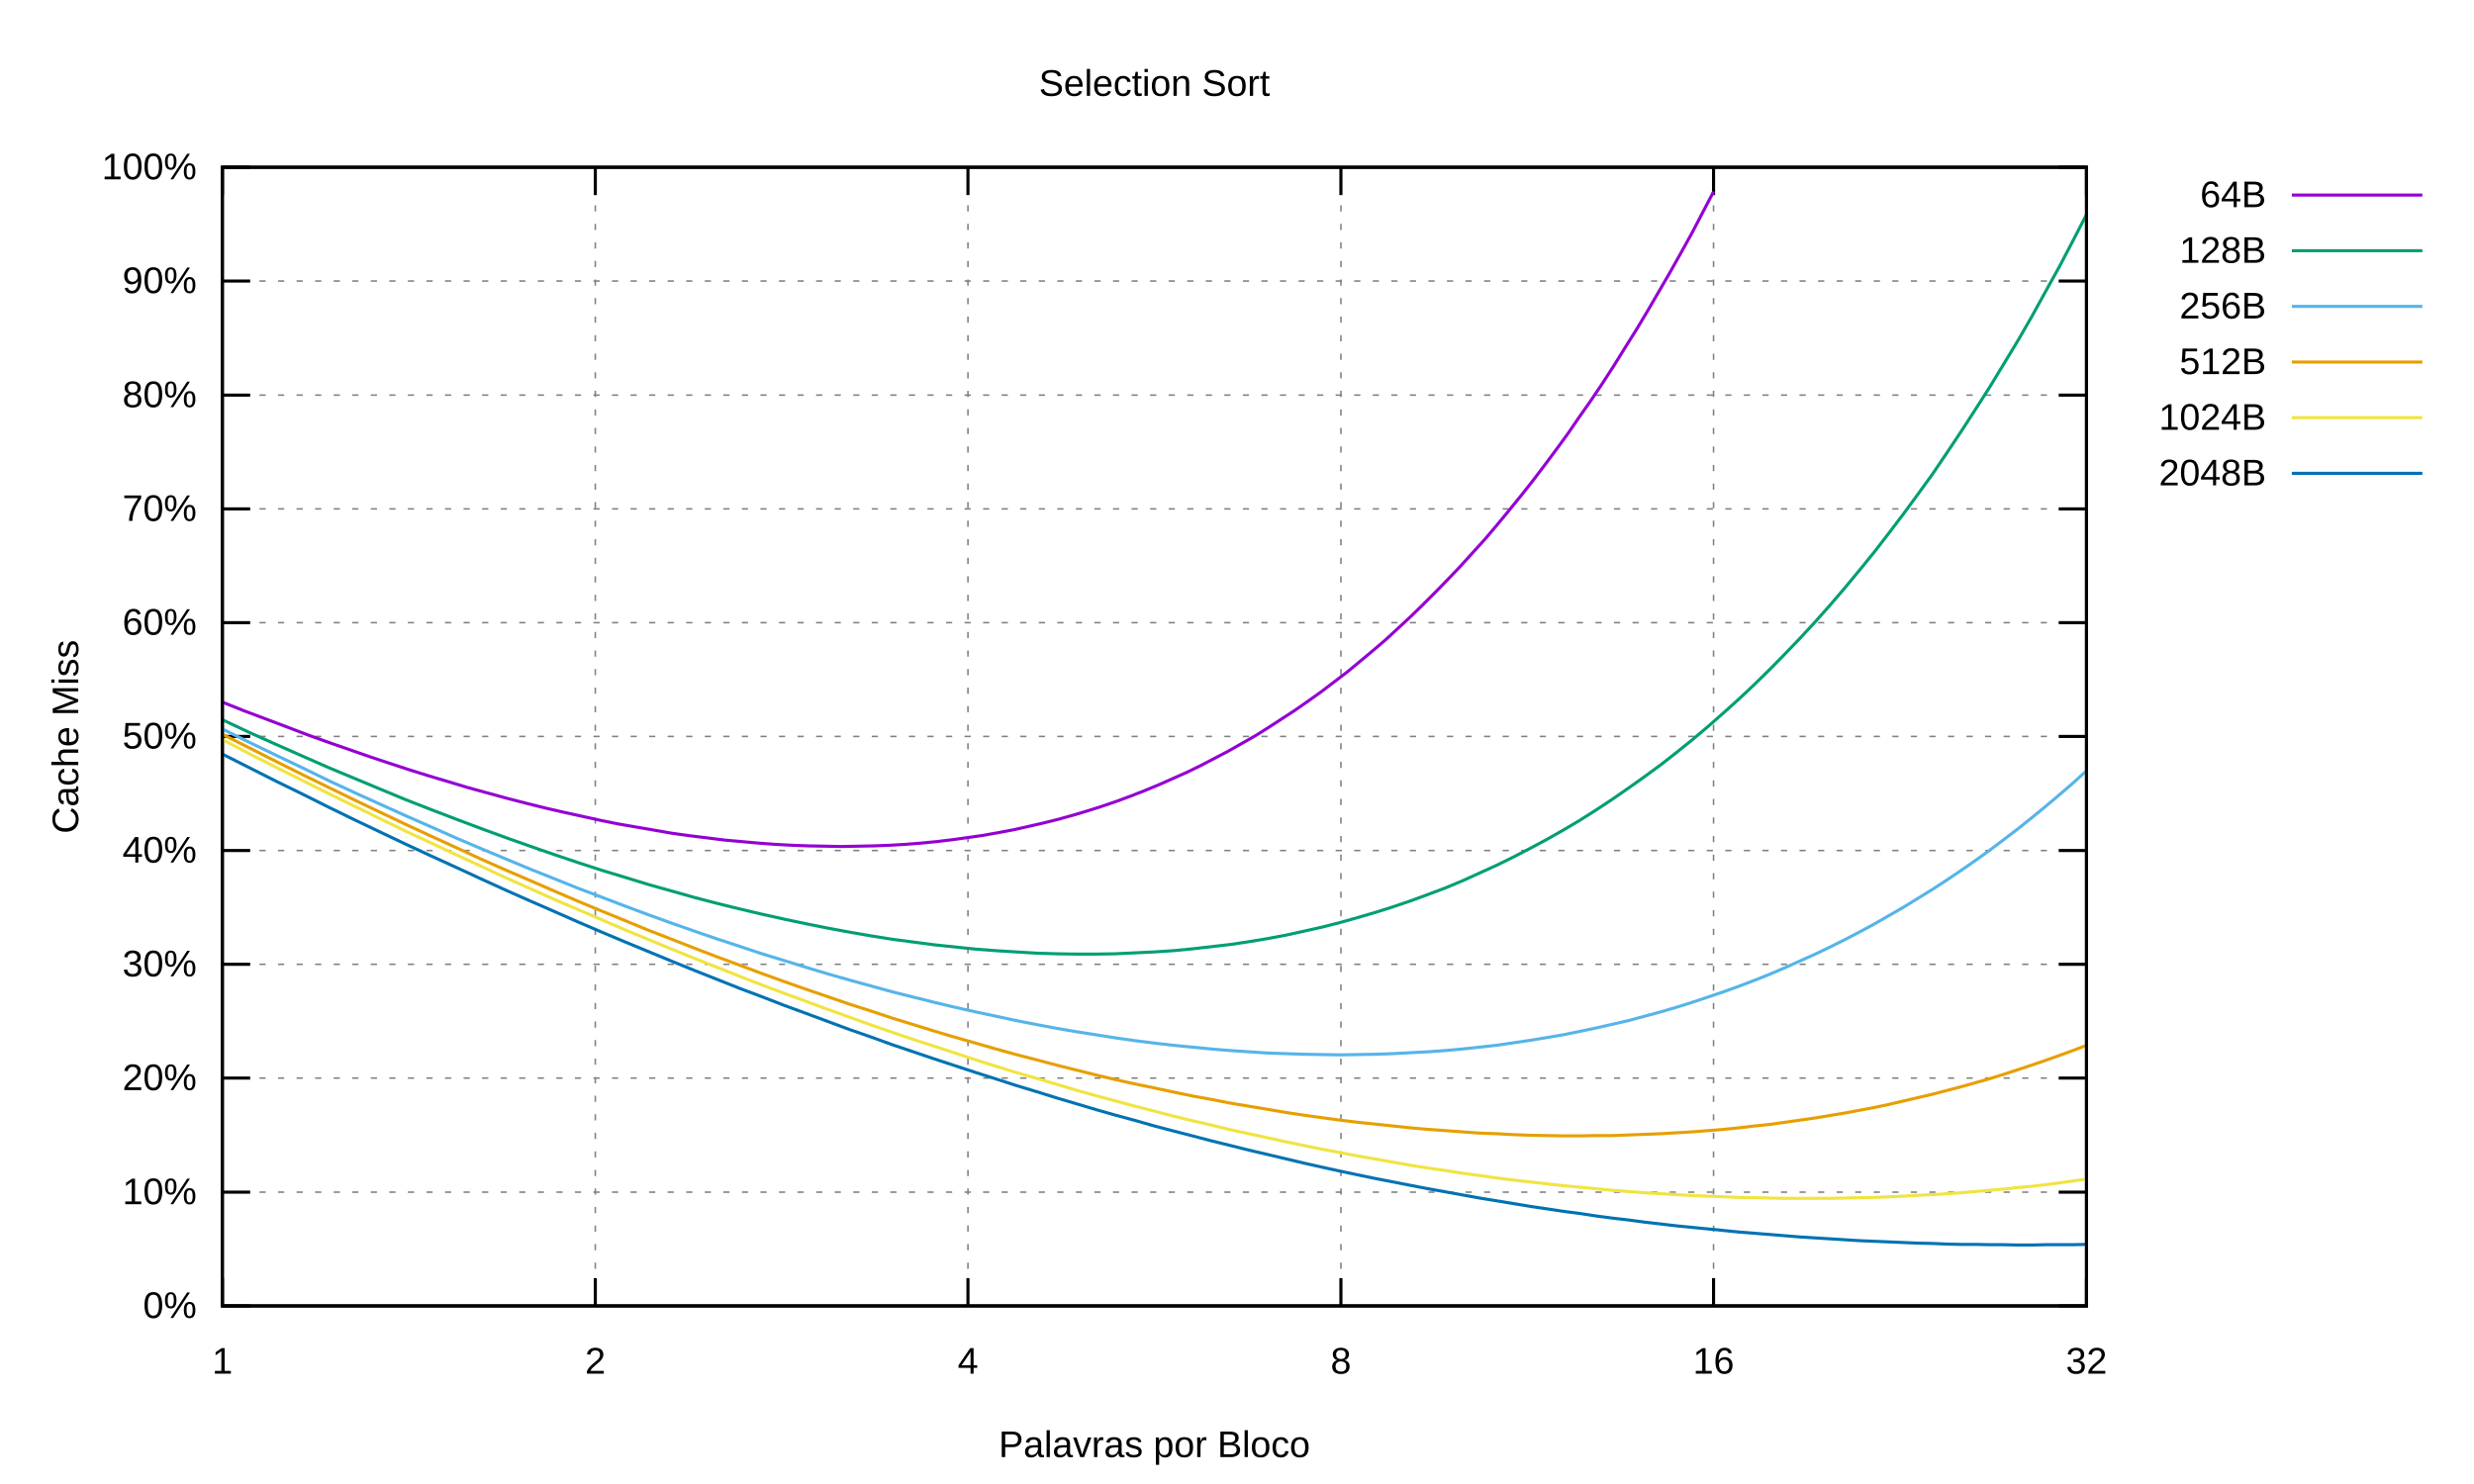
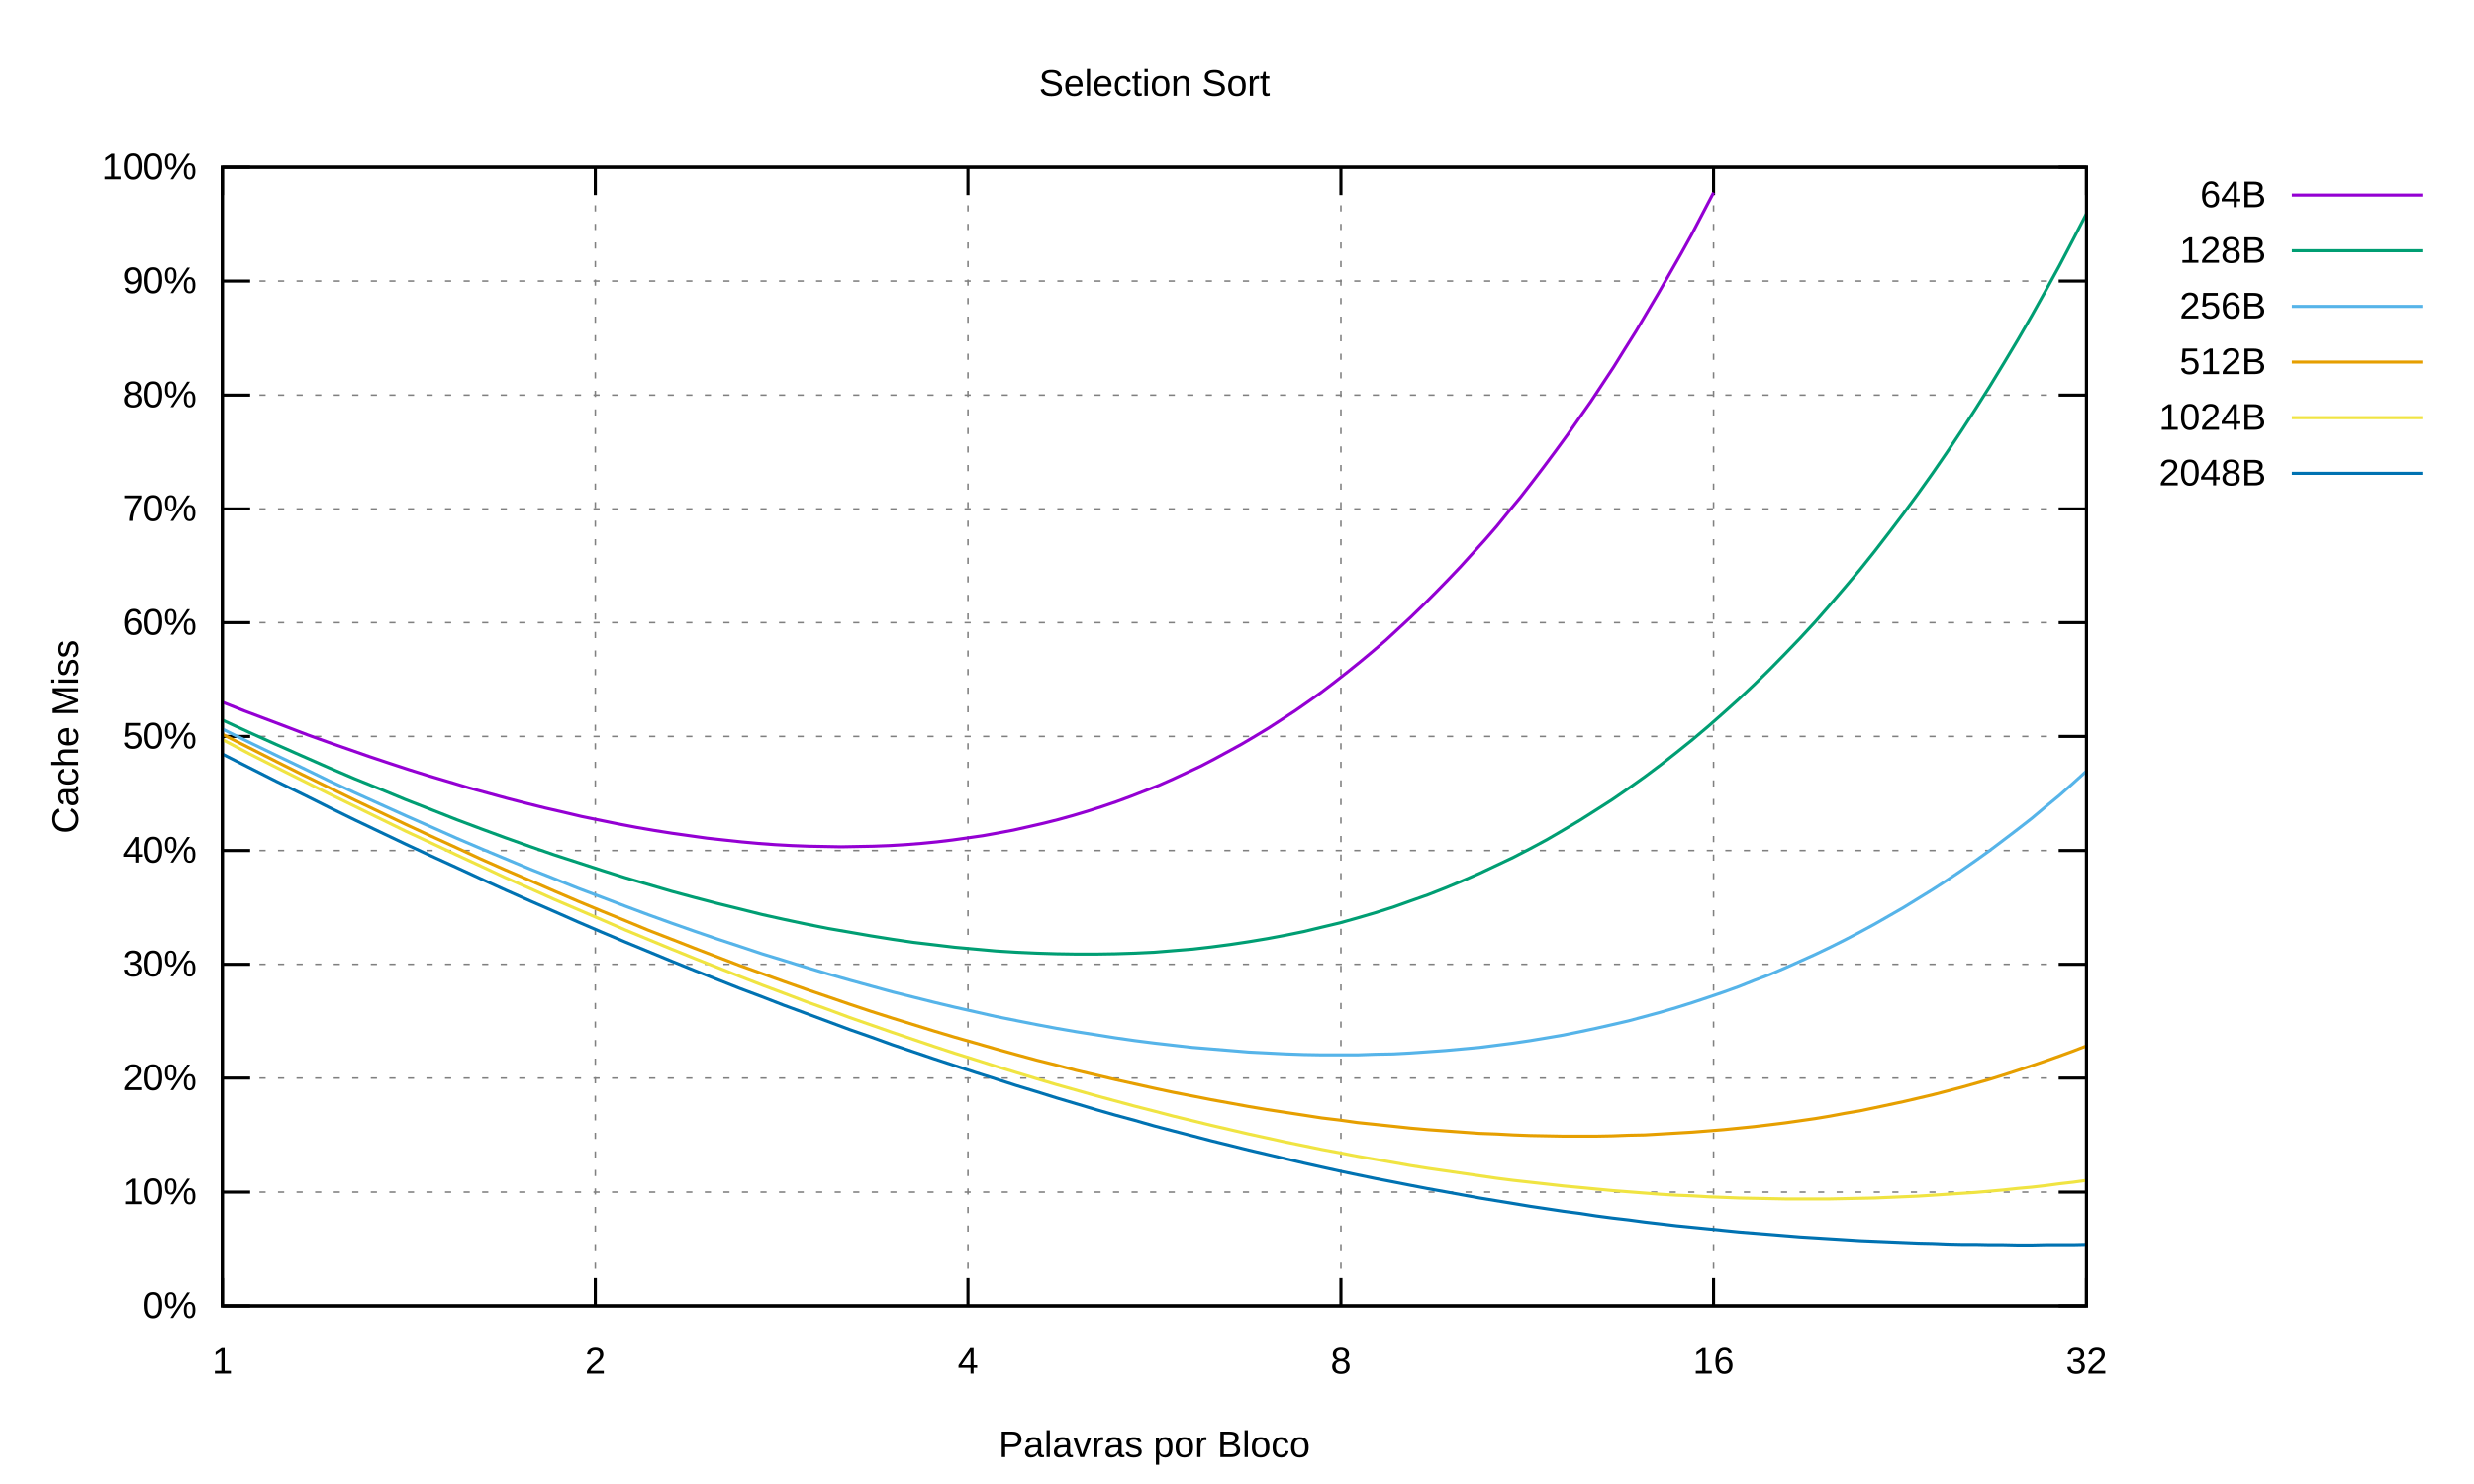
<svg xmlns="http://www.w3.org/2000/svg" xmlns:xlink="http://www.w3.org/1999/xlink" width="800" height="480" viewBox="0 0 800 480">
  <g id="gnuplot_canvas">
    <rect x="0" y="0" width="800" height="480" fill="none" />
    <defs>
      <circle id="gpDot" r="0.5" stroke-width="0.5" stroke="currentColor" />
      <path id="gpPt0" stroke-width="0.222" stroke="currentColor" d="M-1,0 h2 M0,-1 v2" />
      <path id="gpPt1" stroke-width="0.222" stroke="currentColor" d="M-1,-1 L1,1 M1,-1 L-1,1" />
      <path id="gpPt2" stroke-width="0.222" stroke="currentColor" d="M-1,0 L1,0 M0,-1 L0,1 M-1,-1 L1,1 M-1,1 L1,-1" />
      <rect id="gpPt3" stroke-width="0.222" stroke="currentColor" x="-1" y="-1" width="2" height="2" />
      <rect id="gpPt4" stroke-width="0.222" stroke="currentColor" fill="currentColor" x="-1" y="-1" width="2" height="2" />
      <circle id="gpPt5" stroke-width="0.222" stroke="currentColor" cx="0" cy="0" r="1" />
      <use xlink:href="#gpPt5" id="gpPt6" fill="currentColor" stroke="none" />
      <path id="gpPt7" stroke-width="0.222" stroke="currentColor" d="M0,-1.33 L-1.33,0.67 L1.33,0.67 z" />
      <use xlink:href="#gpPt7" id="gpPt8" fill="currentColor" stroke="none" />
      <use xlink:href="#gpPt7" id="gpPt9" stroke="currentColor" transform="rotate(180)" />
      <use xlink:href="#gpPt9" id="gpPt10" fill="currentColor" stroke="none" />
      <use xlink:href="#gpPt3" id="gpPt11" stroke="currentColor" transform="rotate(45)" />
      <use xlink:href="#gpPt11" id="gpPt12" fill="currentColor" stroke="none" />
      <path id="gpPt13" stroke-width="0.222" stroke="currentColor" d="M0,1.330 L1.265,0.411 L0.782,-1.067 L-0.782,-1.076 L-1.265,0.411 z" />
      <use xlink:href="#gpPt13" id="gpPt14" fill="currentColor" stroke="none" />
      <filter id="textbox" filterUnits="objectBoundingBox" x="0" y="0" height="1" width="1">
        <feFlood flood-color="white" flood-opacity="1" result="bgnd" />
        <feComposite in="SourceGraphic" in2="bgnd" operator="atop" />
      </filter>
      <filter id="greybox" filterUnits="objectBoundingBox" x="0" y="0" height="1" width="1">
        <feFlood flood-color="lightgrey" flood-opacity="1" result="grey" />
        <feComposite in="SourceGraphic" in2="grey" operator="atop" />
      </filter>
    </defs>
    <g fill="none" color="white" stroke="black" stroke-width="1.00" stroke-linecap="butt" stroke-linejoin="miter">
</g>
    <g fill="none" color="black" stroke="currentColor" stroke-width="1.00" stroke-linecap="butt" stroke-linejoin="miter">
</g>
    <g fill="none" color="black" stroke="black" stroke-width="0.50" stroke-linecap="butt" stroke-linejoin="miter">
</g>
    <g fill="none" color="gray" stroke="currentColor" stroke-width="0.50" stroke-linecap="butt" stroke-linejoin="miter">
      <path stroke="gray" stroke-dasharray="2,4" class="gridline" d="M71.9,422.4 L674.7,422.4  " />
    </g>
    <g fill="none" color="gray" stroke="gray" stroke-width="1.00" stroke-linecap="butt" stroke-linejoin="miter">
</g>
    <g fill="none" color="black" stroke="currentColor" stroke-width="1.00" stroke-linecap="butt" stroke-linejoin="miter">
      <path stroke="black" d="M71.9,422.4 L80.9,422.4 M674.7,422.4 L665.7,422.4  " />
      <g transform="translate(63.6,426.3)" stroke="none" fill="black" font-family="Arial" font-size="12.00" text-anchor="end">
        <text>
          <tspan font-family="Arial">0%</tspan>
        </text>
      </g>
    </g>
    <g fill="none" color="black" stroke="currentColor" stroke-width="1.00" stroke-linecap="butt" stroke-linejoin="miter">
</g>
    <g fill="none" color="black" stroke="black" stroke-width="0.50" stroke-linecap="butt" stroke-linejoin="miter">
</g>
    <g fill="none" color="gray" stroke="currentColor" stroke-width="0.50" stroke-linecap="butt" stroke-linejoin="miter">
      <path stroke="gray" stroke-dasharray="2,4" class="gridline" d="M71.9,385.6 L674.7,385.6  " />
    </g>
    <g fill="none" color="gray" stroke="gray" stroke-width="1.00" stroke-linecap="butt" stroke-linejoin="miter">
</g>
    <g fill="none" color="black" stroke="currentColor" stroke-width="1.00" stroke-linecap="butt" stroke-linejoin="miter">
      <path stroke="black" d="M71.9,385.6 L80.9,385.6 M674.7,385.6 L665.7,385.6  " />
      <g transform="translate(63.6,389.5)" stroke="none" fill="black" font-family="Arial" font-size="12.00" text-anchor="end">
        <text>
          <tspan font-family="Arial">10%</tspan>
        </text>
      </g>
    </g>
    <g fill="none" color="black" stroke="currentColor" stroke-width="1.00" stroke-linecap="butt" stroke-linejoin="miter">
</g>
    <g fill="none" color="black" stroke="black" stroke-width="0.50" stroke-linecap="butt" stroke-linejoin="miter">
</g>
    <g fill="none" color="gray" stroke="currentColor" stroke-width="0.50" stroke-linecap="butt" stroke-linejoin="miter">
      <path stroke="gray" stroke-dasharray="2,4" class="gridline" d="M71.9,348.7 L674.7,348.7  " />
    </g>
    <g fill="none" color="gray" stroke="gray" stroke-width="1.00" stroke-linecap="butt" stroke-linejoin="miter">
</g>
    <g fill="none" color="black" stroke="currentColor" stroke-width="1.00" stroke-linecap="butt" stroke-linejoin="miter">
      <path stroke="black" d="M71.9,348.7 L80.9,348.7 M674.7,348.7 L665.7,348.7  " />
      <g transform="translate(63.6,352.6)" stroke="none" fill="black" font-family="Arial" font-size="12.00" text-anchor="end">
        <text>
          <tspan font-family="Arial">20%</tspan>
        </text>
      </g>
    </g>
    <g fill="none" color="black" stroke="currentColor" stroke-width="1.00" stroke-linecap="butt" stroke-linejoin="miter">
</g>
    <g fill="none" color="black" stroke="black" stroke-width="0.50" stroke-linecap="butt" stroke-linejoin="miter">
</g>
    <g fill="none" color="gray" stroke="currentColor" stroke-width="0.50" stroke-linecap="butt" stroke-linejoin="miter">
      <path stroke="gray" stroke-dasharray="2,4" class="gridline" d="M71.9,311.9 L674.7,311.9  " />
    </g>
    <g fill="none" color="gray" stroke="gray" stroke-width="1.00" stroke-linecap="butt" stroke-linejoin="miter">
</g>
    <g fill="none" color="black" stroke="currentColor" stroke-width="1.00" stroke-linecap="butt" stroke-linejoin="miter">
      <path stroke="black" d="M71.9,311.9 L80.9,311.9 M674.7,311.9 L665.7,311.9  " />
      <g transform="translate(63.6,315.8)" stroke="none" fill="black" font-family="Arial" font-size="12.00" text-anchor="end">
        <text>
          <tspan font-family="Arial">30%</tspan>
        </text>
      </g>
    </g>
    <g fill="none" color="black" stroke="currentColor" stroke-width="1.00" stroke-linecap="butt" stroke-linejoin="miter">
</g>
    <g fill="none" color="black" stroke="black" stroke-width="0.50" stroke-linecap="butt" stroke-linejoin="miter">
</g>
    <g fill="none" color="gray" stroke="currentColor" stroke-width="0.50" stroke-linecap="butt" stroke-linejoin="miter">
      <path stroke="gray" stroke-dasharray="2,4" class="gridline" d="M71.9,275.1 L674.7,275.1  " />
    </g>
    <g fill="none" color="gray" stroke="gray" stroke-width="1.00" stroke-linecap="butt" stroke-linejoin="miter">
</g>
    <g fill="none" color="black" stroke="currentColor" stroke-width="1.00" stroke-linecap="butt" stroke-linejoin="miter">
      <path stroke="black" d="M71.9,275.1 L80.9,275.1 M674.7,275.1 L665.7,275.1  " />
      <g transform="translate(63.6,279.0)" stroke="none" fill="black" font-family="Arial" font-size="12.00" text-anchor="end">
        <text>
          <tspan font-family="Arial">40%</tspan>
        </text>
      </g>
    </g>
    <g fill="none" color="black" stroke="currentColor" stroke-width="1.00" stroke-linecap="butt" stroke-linejoin="miter">
</g>
    <g fill="none" color="black" stroke="black" stroke-width="0.50" stroke-linecap="butt" stroke-linejoin="miter">
</g>
    <g fill="none" color="gray" stroke="currentColor" stroke-width="0.50" stroke-linecap="butt" stroke-linejoin="miter">
      <path stroke="gray" stroke-dasharray="2,4" class="gridline" d="M71.9,238.2 L674.7,238.2  " />
    </g>
    <g fill="none" color="gray" stroke="gray" stroke-width="1.00" stroke-linecap="butt" stroke-linejoin="miter">
</g>
    <g fill="none" color="black" stroke="currentColor" stroke-width="1.00" stroke-linecap="butt" stroke-linejoin="miter">
      <path stroke="black" d="M71.9,238.2 L80.9,238.2 M674.7,238.2 L665.7,238.2  " />
      <g transform="translate(63.6,242.1)" stroke="none" fill="black" font-family="Arial" font-size="12.00" text-anchor="end">
        <text>
          <tspan font-family="Arial">50%</tspan>
        </text>
      </g>
    </g>
    <g fill="none" color="black" stroke="currentColor" stroke-width="1.00" stroke-linecap="butt" stroke-linejoin="miter">
</g>
    <g fill="none" color="black" stroke="black" stroke-width="0.50" stroke-linecap="butt" stroke-linejoin="miter">
</g>
    <g fill="none" color="gray" stroke="currentColor" stroke-width="0.50" stroke-linecap="butt" stroke-linejoin="miter">
      <path stroke="gray" stroke-dasharray="2,4" class="gridline" d="M71.9,201.4 L674.7,201.4  " />
    </g>
    <g fill="none" color="gray" stroke="gray" stroke-width="1.00" stroke-linecap="butt" stroke-linejoin="miter">
</g>
    <g fill="none" color="black" stroke="currentColor" stroke-width="1.00" stroke-linecap="butt" stroke-linejoin="miter">
      <path stroke="black" d="M71.9,201.4 L80.9,201.4 M674.7,201.4 L665.7,201.4  " />
      <g transform="translate(63.6,205.3)" stroke="none" fill="black" font-family="Arial" font-size="12.00" text-anchor="end">
        <text>
          <tspan font-family="Arial">60%</tspan>
        </text>
      </g>
    </g>
    <g fill="none" color="black" stroke="currentColor" stroke-width="1.00" stroke-linecap="butt" stroke-linejoin="miter">
</g>
    <g fill="none" color="black" stroke="black" stroke-width="0.50" stroke-linecap="butt" stroke-linejoin="miter">
</g>
    <g fill="none" color="gray" stroke="currentColor" stroke-width="0.50" stroke-linecap="butt" stroke-linejoin="miter">
      <path stroke="gray" stroke-dasharray="2,4" class="gridline" d="M71.9,164.6 L674.7,164.6  " />
    </g>
    <g fill="none" color="gray" stroke="gray" stroke-width="1.00" stroke-linecap="butt" stroke-linejoin="miter">
</g>
    <g fill="none" color="black" stroke="currentColor" stroke-width="1.00" stroke-linecap="butt" stroke-linejoin="miter">
      <path stroke="black" d="M71.9,164.6 L80.9,164.6 M674.7,164.6 L665.7,164.6  " />
      <g transform="translate(63.6,168.5)" stroke="none" fill="black" font-family="Arial" font-size="12.00" text-anchor="end">
        <text>
          <tspan font-family="Arial">70%</tspan>
        </text>
      </g>
    </g>
    <g fill="none" color="black" stroke="currentColor" stroke-width="1.00" stroke-linecap="butt" stroke-linejoin="miter">
</g>
    <g fill="none" color="black" stroke="black" stroke-width="0.50" stroke-linecap="butt" stroke-linejoin="miter">
</g>
    <g fill="none" color="gray" stroke="currentColor" stroke-width="0.50" stroke-linecap="butt" stroke-linejoin="miter">
      <path stroke="gray" stroke-dasharray="2,4" class="gridline" d="M71.9,127.8 L674.7,127.8  " />
    </g>
    <g fill="none" color="gray" stroke="gray" stroke-width="1.00" stroke-linecap="butt" stroke-linejoin="miter">
</g>
    <g fill="none" color="black" stroke="currentColor" stroke-width="1.00" stroke-linecap="butt" stroke-linejoin="miter">
      <path stroke="black" d="M71.9,127.8 L80.9,127.8 M674.7,127.8 L665.7,127.8  " />
      <g transform="translate(63.6,131.7)" stroke="none" fill="black" font-family="Arial" font-size="12.00" text-anchor="end">
        <text>
          <tspan font-family="Arial">80%</tspan>
        </text>
      </g>
    </g>
    <g fill="none" color="black" stroke="currentColor" stroke-width="1.00" stroke-linecap="butt" stroke-linejoin="miter">
</g>
    <g fill="none" color="black" stroke="black" stroke-width="0.50" stroke-linecap="butt" stroke-linejoin="miter">
</g>
    <g fill="none" color="gray" stroke="currentColor" stroke-width="0.50" stroke-linecap="butt" stroke-linejoin="miter">
      <path stroke="gray" stroke-dasharray="2,4" class="gridline" d="M71.9,90.9 L674.7,90.9  " />
    </g>
    <g fill="none" color="gray" stroke="gray" stroke-width="1.00" stroke-linecap="butt" stroke-linejoin="miter">
</g>
    <g fill="none" color="black" stroke="currentColor" stroke-width="1.00" stroke-linecap="butt" stroke-linejoin="miter">
      <path stroke="black" d="M71.9,90.9 L80.9,90.9 M674.7,90.9 L665.7,90.9  " />
      <g transform="translate(63.6,94.8)" stroke="none" fill="black" font-family="Arial" font-size="12.00" text-anchor="end">
        <text>
          <tspan font-family="Arial">90%</tspan>
        </text>
      </g>
    </g>
    <g fill="none" color="black" stroke="currentColor" stroke-width="1.00" stroke-linecap="butt" stroke-linejoin="miter">
</g>
    <g fill="none" color="black" stroke="black" stroke-width="0.50" stroke-linecap="butt" stroke-linejoin="miter">
</g>
    <g fill="none" color="gray" stroke="currentColor" stroke-width="0.50" stroke-linecap="butt" stroke-linejoin="miter">
      <path stroke="gray" stroke-dasharray="2,4" class="gridline" d="M71.9,54.1 L674.7,54.1  " />
    </g>
    <g fill="none" color="gray" stroke="gray" stroke-width="1.00" stroke-linecap="butt" stroke-linejoin="miter">
</g>
    <g fill="none" color="black" stroke="currentColor" stroke-width="1.00" stroke-linecap="butt" stroke-linejoin="miter">
      <path stroke="black" d="M71.9,54.1 L80.9,54.1 M674.7,54.1 L665.7,54.1  " />
      <g transform="translate(63.6,58.0)" stroke="none" fill="black" font-family="Arial" font-size="12.00" text-anchor="end">
        <text>
          <tspan font-family="Arial">100%</tspan>
        </text>
      </g>
    </g>
    <g fill="none" color="black" stroke="currentColor" stroke-width="1.00" stroke-linecap="butt" stroke-linejoin="miter">
</g>
    <g fill="none" color="black" stroke="black" stroke-width="0.50" stroke-linecap="butt" stroke-linejoin="miter">
</g>
    <g fill="none" color="gray" stroke="currentColor" stroke-width="0.50" stroke-linecap="butt" stroke-linejoin="miter">
      <path stroke="gray" stroke-dasharray="2,4" class="gridline" d="M71.9,422.4 L71.9,54.1  " />
    </g>
    <g fill="none" color="gray" stroke="gray" stroke-width="1.00" stroke-linecap="butt" stroke-linejoin="miter">
</g>
    <g fill="none" color="black" stroke="currentColor" stroke-width="1.00" stroke-linecap="butt" stroke-linejoin="miter">
      <path stroke="black" d="M71.9,422.4 L71.9,413.4 M71.9,54.1 L71.9,63.1  " />
      <g transform="translate(71.9,444.3)" stroke="none" fill="black" font-family="Arial" font-size="12.00" text-anchor="middle">
        <text>
          <tspan font-family="Arial"> 1</tspan>
        </text>
      </g>
    </g>
    <g fill="none" color="black" stroke="currentColor" stroke-width="1.00" stroke-linecap="butt" stroke-linejoin="miter">
</g>
    <g fill="none" color="black" stroke="black" stroke-width="0.50" stroke-linecap="butt" stroke-linejoin="miter">
</g>
    <g fill="none" color="gray" stroke="currentColor" stroke-width="0.50" stroke-linecap="butt" stroke-linejoin="miter">
      <path stroke="gray" stroke-dasharray="2,4" class="gridline" d="M192.5,422.4 L192.5,54.1  " />
    </g>
    <g fill="none" color="gray" stroke="gray" stroke-width="1.00" stroke-linecap="butt" stroke-linejoin="miter">
</g>
    <g fill="none" color="black" stroke="currentColor" stroke-width="1.00" stroke-linecap="butt" stroke-linejoin="miter">
      <path stroke="black" d="M192.5,422.4 L192.5,413.4 M192.5,54.1 L192.5,63.1  " />
      <g transform="translate(192.5,444.3)" stroke="none" fill="black" font-family="Arial" font-size="12.00" text-anchor="middle">
        <text>
          <tspan font-family="Arial"> 2</tspan>
        </text>
      </g>
    </g>
    <g fill="none" color="black" stroke="currentColor" stroke-width="1.00" stroke-linecap="butt" stroke-linejoin="miter">
</g>
    <g fill="none" color="black" stroke="black" stroke-width="0.50" stroke-linecap="butt" stroke-linejoin="miter">
</g>
    <g fill="none" color="gray" stroke="currentColor" stroke-width="0.50" stroke-linecap="butt" stroke-linejoin="miter">
      <path stroke="gray" stroke-dasharray="2,4" class="gridline" d="M313.0,422.4 L313.0,54.1  " />
    </g>
    <g fill="none" color="gray" stroke="gray" stroke-width="1.00" stroke-linecap="butt" stroke-linejoin="miter">
</g>
    <g fill="none" color="black" stroke="currentColor" stroke-width="1.00" stroke-linecap="butt" stroke-linejoin="miter">
      <path stroke="black" d="M313.0,422.4 L313.0,413.4 M313.0,54.1 L313.0,63.1  " />
      <g transform="translate(313.0,444.3)" stroke="none" fill="black" font-family="Arial" font-size="12.00" text-anchor="middle">
        <text>
          <tspan font-family="Arial"> 4</tspan>
        </text>
      </g>
    </g>
    <g fill="none" color="black" stroke="currentColor" stroke-width="1.00" stroke-linecap="butt" stroke-linejoin="miter">
</g>
    <g fill="none" color="black" stroke="black" stroke-width="0.50" stroke-linecap="butt" stroke-linejoin="miter">
</g>
    <g fill="none" color="gray" stroke="currentColor" stroke-width="0.50" stroke-linecap="butt" stroke-linejoin="miter">
      <path stroke="gray" stroke-dasharray="2,4" class="gridline" d="M433.6,422.4 L433.6,54.1  " />
    </g>
    <g fill="none" color="gray" stroke="gray" stroke-width="1.00" stroke-linecap="butt" stroke-linejoin="miter">
</g>
    <g fill="none" color="black" stroke="currentColor" stroke-width="1.00" stroke-linecap="butt" stroke-linejoin="miter">
      <path stroke="black" d="M433.6,422.4 L433.6,413.4 M433.6,54.1 L433.6,63.1  " />
      <g transform="translate(433.6,444.3)" stroke="none" fill="black" font-family="Arial" font-size="12.00" text-anchor="middle">
        <text>
          <tspan font-family="Arial"> 8</tspan>
        </text>
      </g>
    </g>
    <g fill="none" color="black" stroke="currentColor" stroke-width="1.00" stroke-linecap="butt" stroke-linejoin="miter">
</g>
    <g fill="none" color="black" stroke="black" stroke-width="0.50" stroke-linecap="butt" stroke-linejoin="miter">
</g>
    <g fill="none" color="gray" stroke="currentColor" stroke-width="0.50" stroke-linecap="butt" stroke-linejoin="miter">
      <path stroke="gray" stroke-dasharray="2,4" class="gridline" d="M554.1,422.4 L554.1,54.1  " />
    </g>
    <g fill="none" color="gray" stroke="gray" stroke-width="1.00" stroke-linecap="butt" stroke-linejoin="miter">
</g>
    <g fill="none" color="black" stroke="currentColor" stroke-width="1.00" stroke-linecap="butt" stroke-linejoin="miter">
      <path stroke="black" d="M554.1,422.4 L554.1,413.4 M554.1,54.1 L554.1,63.1  " />
      <g transform="translate(554.1,444.3)" stroke="none" fill="black" font-family="Arial" font-size="12.00" text-anchor="middle">
        <text>
          <tspan font-family="Arial"> 16</tspan>
        </text>
      </g>
    </g>
    <g fill="none" color="black" stroke="currentColor" stroke-width="1.00" stroke-linecap="butt" stroke-linejoin="miter">
</g>
    <g fill="none" color="black" stroke="black" stroke-width="0.50" stroke-linecap="butt" stroke-linejoin="miter">
</g>
    <g fill="none" color="gray" stroke="currentColor" stroke-width="0.50" stroke-linecap="butt" stroke-linejoin="miter">
      <path stroke="gray" stroke-dasharray="2,4" class="gridline" d="M674.7,422.4 L674.7,54.1  " />
    </g>
    <g fill="none" color="gray" stroke="gray" stroke-width="1.00" stroke-linecap="butt" stroke-linejoin="miter">
</g>
    <g fill="none" color="black" stroke="currentColor" stroke-width="1.00" stroke-linecap="butt" stroke-linejoin="miter">
      <path stroke="black" d="M674.7,422.4 L674.7,413.4 M674.7,54.1 L674.7,63.1  " />
      <g transform="translate(674.7,444.3)" stroke="none" fill="black" font-family="Arial" font-size="12.00" text-anchor="middle">
        <text>
          <tspan font-family="Arial"> 32</tspan>
        </text>
      </g>
    </g>
    <g fill="none" color="black" stroke="currentColor" stroke-width="1.00" stroke-linecap="butt" stroke-linejoin="miter">
</g>
    <g fill="none" color="black" stroke="currentColor" stroke-width="1.00" stroke-linecap="butt" stroke-linejoin="miter">
      <path stroke="black" d="M71.9,54.1 L71.9,422.4 L674.7,422.4 L674.7,54.1 L71.9,54.1 Z  " />
    </g>
    <g fill="none" color="black" stroke="currentColor" stroke-width="1.00" stroke-linecap="butt" stroke-linejoin="miter">
      <g transform="translate(25.3,238.3) rotate(270)" stroke="none" fill="black" font-family="Arial" font-size="12.00" text-anchor="middle">
        <text>
          <tspan font-family="Arial">Cache Miss</tspan>
        </text>
      </g>
    </g>
    <g fill="none" color="black" stroke="currentColor" stroke-width="1.00" stroke-linecap="butt" stroke-linejoin="miter">
      <g transform="translate(373.3,471.3)" stroke="none" fill="black" font-family="Arial" font-size="12.00" text-anchor="middle">
        <text>
          <tspan font-family="Arial">Palavras por Bloco</tspan>
        </text>
      </g>
    </g>
    <g fill="none" color="black" stroke="currentColor" stroke-width="1.00" stroke-linecap="butt" stroke-linejoin="miter">
      <g transform="translate(373.3,31.0)" stroke="none" fill="black" font-family="Arial" font-size="12.00" text-anchor="middle">
        <text>
          <tspan font-family="Arial">Selection Sort</tspan>
        </text>
      </g>
    </g>
    <g fill="none" color="black" stroke="currentColor" stroke-width="1.00" stroke-linecap="butt" stroke-linejoin="miter">
</g>
    <g id="gnuplot_plot_1">
      <g fill="none" color="black" stroke="currentColor" stroke-width="1.00" stroke-linecap="butt" stroke-linejoin="miter">
        <g transform="translate(732.8,67.0)" stroke="none" fill="black" font-family="Arial" font-size="12.00" text-anchor="end">
          <text>
            <tspan font-family="Arial">64B</tspan>
          </text>
        </g>
      </g>
      <g fill="none" color="black" stroke="currentColor" stroke-width="1.00" stroke-linecap="butt" stroke-linejoin="miter">
-         <path stroke="rgb(148,   0, 211)" d="M741.1,63.1 L783.3,63.1 M71.9,227.1 L78.9,229.9 L85.8,232.5 L92.7,235.1 L99.5,237.7 L106.2,240.1   L112.8,242.4 L119.4,244.7 L126.0,246.9 L132.4,249.0 L138.8,251.0 L145.2,252.9 L151.5,254.8 L157.7,256.5   L163.9,258.2 L170.1,259.8 L176.1,261.3 L182.2,262.7 L188.1,264.0 L194.0,265.3 L199.9,266.5 L205.7,267.5   L211.5,268.5 L217.2,269.5 L222.9,270.3 L228.6,271.0 L234.1,271.7 L239.7,272.2 L245.2,272.7 L250.6,273.1   L256.1,273.4 L261.4,273.6 L266.8,273.7 L272.0,273.8 L277.3,273.7 L282.5,273.6 L287.7,273.4 L292.8,273.1   L297.9,272.7 L303.0,272.2 L308.0,271.6 L313.0,270.9 L317.9,270.2 L322.9,269.3 L327.7,268.4 L332.6,267.3   L337.4,266.2 L342.2,265.0 L346.9,263.7 L351.6,262.3 L356.3,260.8 L361.0,259.2 L365.6,257.5 L370.2,255.7   L374.8,253.8 L379.3,251.8 L383.8,249.8 L388.3,247.6 L392.7,245.3 L397.1,243.0 L401.5,240.5 L405.9,238.0   L410.2,235.3 L414.5,232.5 L418.8,229.7 L423.1,226.7 L427.3,223.7 L431.5,220.5 L435.7,217.3 L439.8,213.9   L444.0,210.4 L448.1,206.9 L452.1,203.2 L456.2,199.4 L460.2,195.5 L464.2,191.5 L468.2,187.4 L472.2,183.2   L476.1,178.9 L480.1,174.5 L484.0,169.9 L487.8,165.3 L491.7,160.5 L495.5,155.7 L499.3,150.7 L503.1,145.6   L506.9,140.4 L510.6,135.0 L514.4,129.6 L518.1,124.1 L521.8,118.4 L525.4,112.6 L529.1,106.7 L532.7,100.7   L536.3,94.5 L539.9,88.3 L543.5,81.9 L547.1,75.4 L550.6,68.7 L554.1,62.0  " />
+         <path stroke="rgb(148,   0, 211)" d="M741.1,63.1 L783.3,63.1 M71.9,227.1 L78.9,229.9 L85.8,232.5 L92.7,235.1 L99.5,237.7 L106.2,240.1   L112.8,242.4 L119.4,244.7 L126.0,246.9 L132.4,249.0 L138.8,251.0 L145.2,252.9 L151.5,254.8 L157.7,256.5   L163.9,258.2 L170.1,259.8 L176.1,261.3 L182.2,262.7 L188.1,264.1 L194.0,265.3 L199.9,266.5 L205.7,267.6   L211.5,268.6 L217.2,269.5 L222.9,270.3 L228.6,271.1 L234.1,271.7 L239.7,272.3 L245.2,272.8 L250.6,273.2   L256.1,273.5 L261.4,273.7 L266.8,273.8 L272.0,273.9 L277.3,273.8 L282.5,273.7 L287.7,273.5 L292.8,273.2   L297.9,272.8 L303.0,272.3 L308.0,271.7 L313.0,271.0 L317.9,270.3 L322.9,269.4 L327.7,268.5 L332.6,267.4   L337.4,266.3 L342.2,265.1 L346.9,263.8 L351.6,262.4 L356.3,260.9 L361.0,259.3 L365.6,257.6 L370.2,255.8   L374.8,254.0 L379.3,252.0 L383.8,249.9 L388.3,247.8 L392.7,245.5 L397.1,243.1 L401.5,240.7 L405.9,238.1   L410.2,235.5 L414.5,232.7 L418.8,229.9 L423.1,226.9 L427.3,223.9 L431.5,220.7 L435.7,217.4 L439.8,214.1   L444.0,210.6 L448.1,207.1 L452.1,203.4 L456.2,199.6 L460.2,195.7 L464.2,191.7 L468.2,187.6 L472.2,183.4   L476.1,179.1 L480.1,174.7 L484.0,170.2 L487.8,165.5 L491.7,160.8 L495.5,155.9 L499.3,150.9 L503.1,145.8   L506.9,140.6 L510.6,135.3 L514.4,129.9 L518.1,124.3 L521.8,118.7 L525.4,112.9 L529.1,107.0 L532.7,100.9   L536.3,94.8 L539.9,88.5 L543.5,82.2 L547.1,75.7 L550.6,69.0 L554.1,62.3  " />
      </g>
    </g>
    <g id="gnuplot_plot_2">
      <g fill="none" color="black" stroke="currentColor" stroke-width="1.00" stroke-linecap="butt" stroke-linejoin="miter">
        <g transform="translate(732.8,85.0)" stroke="none" fill="black" font-family="Arial" font-size="12.00" text-anchor="end">
          <text>
            <tspan font-family="Arial">128B</tspan>
          </text>
        </g>
      </g>
      <g fill="none" color="black" stroke="currentColor" stroke-width="1.00" stroke-linecap="butt" stroke-linejoin="miter">
-         <path stroke="rgb(  0, 158, 115)" d="M741.1,81.1 L783.3,81.1 M71.9,232.8 L80.6,236.9 L89.3,240.8 L97.9,244.6 L106.3,248.3 L114.7,251.8   L123.1,255.3 L131.3,258.7 L139.5,261.9 L147.6,265.0 L155.6,268.0 L163.5,270.9 L171.4,273.7 L179.2,276.4   L186.9,279.0 L194.6,281.5 L202.2,283.8 L209.7,286.1 L217.2,288.2 L224.6,290.3 L231.9,292.2 L239.2,294.0   L246.4,295.7 L253.6,297.3 L260.7,298.8 L267.7,300.2 L274.7,301.5 L281.6,302.7 L288.5,303.8 L295.3,304.7   L302.1,305.6 L308.8,306.3 L315.5,307.0 L322.1,307.5 L328.6,307.9 L335.2,308.3 L341.6,308.5 L348.0,308.6   L354.4,308.6 L360.7,308.5 L367.0,308.2 L373.3,307.9 L379.4,307.5 L385.6,306.9 L391.7,306.2 L397.8,305.5   L403.8,304.6 L409.8,303.6 L415.7,302.5 L421.6,301.2 L427.4,299.9 L433.3,298.4 L439.0,296.8 L444.8,295.1   L450.5,293.3 L456.1,291.4 L461.8,289.3 L467.4,287.2 L472.9,284.9 L478.4,282.4 L483.9,279.9 L489.4,277.2   L494.8,274.4 L500.2,271.5 L505.5,268.5 L510.9,265.3 L516.1,262.0 L521.4,258.5 L526.6,254.9 L531.8,251.2   L537.0,247.4 L542.1,243.4 L547.2,239.3 L552.3,235.0 L557.3,230.6 L562.3,226.1 L567.3,221.4 L572.3,216.5   L577.2,211.5 L582.1,206.4 L587.0,201.1 L591.8,195.7 L596.6,190.1 L601.4,184.3 L606.2,178.4 L610.9,172.3   L615.6,166.1 L620.3,159.7 L625.0,153.2 L629.6,146.4 L634.2,139.5 L638.8,132.4 L643.4,125.2 L647.9,117.8   L652.5,110.2 L657.0,102.4 L661.4,94.4 L665.9,86.3 L670.3,77.9 L674.7,69.4  " />
+         <path stroke="rgb(  0, 158, 115)" d="M741.1,81.1 L783.3,81.1 M71.9,232.9 L80.6,236.9 L89.3,240.8 L97.9,244.6 L106.3,248.3 L114.7,251.9   L123.1,255.3 L131.3,258.7 L139.5,261.9 L147.6,265.1 L155.6,268.1 L163.5,271.0 L171.4,273.8 L179.2,276.5   L186.9,279.0 L194.6,281.5 L202.2,283.9 L209.7,286.1 L217.2,288.3 L224.6,290.3 L231.9,292.2 L239.2,294.0   L246.4,295.8 L253.6,297.4 L260.7,298.9 L267.7,300.3 L274.7,301.5 L281.6,302.7 L288.5,303.8 L295.3,304.8   L302.1,305.6 L308.8,306.4 L315.5,307.0 L322.1,307.6 L328.6,308.0 L335.2,308.3 L341.6,308.5 L348.0,308.6   L354.4,308.6 L360.7,308.5 L367.0,308.3 L373.3,308.0 L379.4,307.5 L385.6,307.0 L391.7,306.3 L397.8,305.5   L403.8,304.6 L409.8,303.6 L415.7,302.5 L421.6,301.3 L427.4,299.9 L433.3,298.5 L439.0,296.9 L444.8,295.2   L450.5,293.4 L456.1,291.4 L461.8,289.4 L467.4,287.2 L472.9,284.9 L478.4,282.5 L483.9,279.9 L489.4,277.3   L494.8,274.5 L500.2,271.6 L505.5,268.5 L510.9,265.3 L516.1,262.0 L521.4,258.6 L526.6,255.0 L531.8,251.3   L537.0,247.4 L542.1,243.4 L547.2,239.3 L552.3,235.0 L557.3,230.6 L562.3,226.1 L567.3,221.4 L572.3,216.5   L577.2,211.5 L582.1,206.4 L587.0,201.1 L591.8,195.6 L596.6,190.0 L601.4,184.3 L606.2,178.3 L610.9,172.2   L615.6,166.0 L620.3,159.6 L625.0,153.0 L629.6,146.3 L634.2,139.4 L638.8,132.3 L643.4,125.0 L647.9,117.6   L652.5,109.9 L657.0,102.1 L661.4,94.2 L665.9,86.0 L670.3,77.6 L674.7,69.1  " />
      </g>
    </g>
    <g id="gnuplot_plot_3">
      <g fill="none" color="black" stroke="currentColor" stroke-width="1.00" stroke-linecap="butt" stroke-linejoin="miter">
        <g transform="translate(732.8,103.0)" stroke="none" fill="black" font-family="Arial" font-size="12.00" text-anchor="end">
          <text>
            <tspan font-family="Arial">256B</tspan>
          </text>
        </g>
      </g>
      <g fill="none" color="black" stroke="currentColor" stroke-width="1.00" stroke-linecap="butt" stroke-linejoin="miter">
-         <path stroke="rgb( 86, 180, 233)" d="M741.1,99.1 L783.3,99.1 M71.9,235.8 L80.6,240.1 L89.3,244.3 L97.9,248.4 L106.3,252.5 L114.7,256.4   L123.1,260.2 L131.3,263.9 L139.5,267.5 L147.6,271.1 L155.6,274.5 L163.5,277.8 L171.4,281.1 L179.2,284.2   L186.9,287.3 L194.6,290.2 L202.2,293.1 L209.7,295.9 L217.2,298.6 L224.6,301.2 L231.9,303.7 L239.2,306.1   L246.4,308.5 L253.6,310.7 L260.7,312.9 L267.7,315.0 L274.7,317.0 L281.6,318.9 L288.5,320.8 L295.3,322.5   L302.1,324.2 L308.8,325.8 L315.5,327.3 L322.1,328.7 L328.6,330.1 L335.2,331.4 L341.6,332.6 L348.0,333.7   L354.4,334.7 L360.7,335.7 L367.0,336.6 L373.3,337.4 L379.4,338.1 L385.6,338.7 L391.7,339.3 L397.8,339.8   L403.8,340.2 L409.8,340.6 L415.7,340.8 L421.6,341.0 L427.4,341.1 L433.3,341.2 L439.0,341.1 L444.8,341.0   L450.5,340.8 L456.1,340.5 L461.8,340.2 L467.4,339.8 L472.9,339.3 L478.4,338.7 L483.9,338.1 L489.4,337.3   L494.8,336.5 L500.2,335.6 L505.5,334.7 L510.9,333.6 L516.1,332.5 L521.4,331.3 L526.6,330.1 L531.8,328.7   L537.0,327.3 L542.1,325.8 L547.2,324.2 L552.3,322.5 L557.3,320.8 L562.3,319.0 L567.3,317.1 L572.3,315.1   L577.2,313.0 L582.1,310.8 L587.0,308.6 L591.8,306.3 L596.6,303.9 L601.4,301.4 L606.2,298.8 L610.9,296.1   L615.6,293.4 L620.3,290.5 L625.0,287.6 L629.6,284.6 L634.2,281.5 L638.8,278.3 L643.4,275.0 L647.9,271.6   L652.5,268.1 L657.0,264.5 L661.4,260.9 L665.9,257.1 L670.3,253.3 L674.7,249.3  " />
+         <path stroke="rgb( 86, 180, 233)" d="M741.1,99.1 L783.3,99.1 M71.9,235.8 L80.6,240.1 L89.3,244.3 L97.9,248.4 L106.3,252.5 L114.7,256.4   L123.1,260.2 L131.3,263.9 L139.5,267.5 L147.6,271.1 L155.6,274.5 L163.5,277.8 L171.4,281.1 L179.2,284.2   L186.9,287.3 L194.6,290.2 L202.2,293.1 L209.7,295.9 L217.2,298.6 L224.6,301.2 L231.9,303.7 L239.2,306.1   L246.4,308.5 L253.6,310.7 L260.7,312.9 L267.7,315.0 L274.7,317.0 L281.6,318.9 L288.5,320.8 L295.3,322.5   L302.1,324.2 L308.8,325.8 L315.5,327.3 L322.1,328.8 L328.6,330.1 L335.2,331.4 L341.6,332.6 L348.0,333.7   L354.4,334.7 L360.7,335.7 L367.0,336.6 L373.3,337.4 L379.4,338.1 L385.6,338.8 L391.7,339.3 L397.8,339.8   L403.8,340.3 L409.8,340.6 L415.7,340.9 L421.6,341.1 L427.4,341.2 L433.3,341.2 L439.0,341.2 L444.8,341.0   L450.5,340.9 L456.1,340.6 L461.8,340.2 L467.4,339.8 L472.9,339.3 L478.4,338.8 L483.9,338.1 L489.4,337.4   L494.8,336.6 L500.2,335.7 L505.5,334.8 L510.9,333.7 L516.1,332.6 L521.4,331.4 L526.6,330.2 L531.8,328.8   L537.0,327.4 L542.1,325.9 L547.2,324.3 L552.3,322.6 L557.3,320.9 L562.3,319.1 L567.3,317.1 L572.3,315.2   L577.2,313.1 L582.1,310.9 L587.0,308.7 L591.8,306.4 L596.6,304.0 L601.4,301.5 L606.2,298.9 L610.9,296.2   L615.6,293.5 L620.3,290.6 L625.0,287.7 L629.6,284.7 L634.2,281.6 L638.8,278.4 L643.4,275.1 L647.9,271.7   L652.5,268.2 L657.0,264.7 L661.4,261.0 L665.9,257.3 L670.3,253.4 L674.7,249.4  " />
      </g>
    </g>
    <g id="gnuplot_plot_4">
      <g fill="none" color="black" stroke="currentColor" stroke-width="1.00" stroke-linecap="butt" stroke-linejoin="miter">
        <g transform="translate(732.8,121.0)" stroke="none" fill="black" font-family="Arial" font-size="12.00" text-anchor="end">
          <text>
            <tspan font-family="Arial">512B</tspan>
          </text>
        </g>
      </g>
      <g fill="none" color="black" stroke="currentColor" stroke-width="1.00" stroke-linecap="butt" stroke-linejoin="miter">
-         <path stroke="rgb(230, 159,   0)" d="M741.1,117.1 L783.3,117.1 M71.9,237.5 L80.6,241.9 L89.3,246.3 L97.9,250.6 L106.3,254.7 L114.7,258.8   L123.1,262.8 L131.3,266.7 L139.5,270.5 L147.6,274.2 L155.6,277.9 L163.5,281.4 L171.4,284.8 L179.2,288.2   L186.9,291.5 L194.6,294.7 L202.2,297.8 L209.7,300.9 L217.2,303.8 L224.6,306.7 L231.9,309.5 L239.2,312.2   L246.4,314.9 L253.6,317.5 L260.7,320.0 L267.7,322.4 L274.7,324.8 L281.6,327.0 L288.5,329.3 L295.3,331.4   L302.1,333.5 L308.8,335.5 L315.5,337.4 L322.1,339.3 L328.6,341.1 L335.2,342.8 L341.6,344.5 L348.0,346.1   L354.4,347.7 L360.7,349.2 L367.0,350.6 L373.3,351.9 L379.4,353.2 L385.6,354.5 L391.7,355.6 L397.8,356.8   L403.8,357.8 L409.8,358.8 L415.7,359.8 L421.6,360.7 L427.4,361.5 L433.3,362.3 L439.0,363.0 L444.8,363.6   L450.5,364.2 L456.1,364.8 L461.8,365.3 L467.4,365.7 L472.9,366.1 L478.4,366.5 L483.9,366.7 L489.4,367.0   L494.8,367.2 L500.2,367.3 L505.5,367.4 L510.9,367.4 L516.1,367.3 L521.4,367.3 L526.6,367.1 L531.8,366.9   L537.0,366.7 L542.1,366.4 L547.2,366.1 L552.3,365.7 L557.3,365.3 L562.3,364.8 L567.3,364.2 L572.3,363.7   L577.2,363.0 L582.1,362.3 L587.0,361.6 L591.8,360.8 L596.6,360.0 L601.4,359.1 L606.2,358.2 L610.9,357.2   L615.6,356.1 L620.3,355.0 L625.0,353.9 L629.6,352.7 L634.2,351.5 L638.8,350.2 L643.4,348.9 L647.9,347.5   L652.5,346.0 L657.0,344.5 L661.4,343.0 L665.9,341.4 L670.3,339.8 L674.7,338.1  " />
+         <path stroke="rgb(230, 159,   0)" d="M741.1,117.1 L783.3,117.1 M71.9,237.5 L80.6,241.9 L89.3,246.3 L97.9,250.6 L106.3,254.7 L114.7,258.8   L123.1,262.8 L131.3,266.7 L139.5,270.5 L147.6,274.2 L155.6,277.9 L163.5,281.4 L171.4,284.8 L179.2,288.2   L186.9,291.5 L194.6,294.7 L202.2,297.8 L209.7,300.9 L217.2,303.8 L224.6,306.7 L231.9,309.5 L239.2,312.3   L246.4,314.9 L253.6,317.5 L260.7,320.0 L267.7,322.4 L274.7,324.8 L281.6,327.1 L288.5,329.3 L295.3,331.4   L302.1,333.5 L308.8,335.5 L315.5,337.4 L322.1,339.3 L328.6,341.1 L335.2,342.9 L341.6,344.5 L348.0,346.2   L354.4,347.7 L360.7,349.2 L367.0,350.6 L373.3,352.0 L379.4,353.3 L385.6,354.5 L391.7,355.7 L397.8,356.8   L403.8,357.9 L409.8,358.9 L415.7,359.8 L421.6,360.7 L427.4,361.6 L433.3,362.3 L439.0,363.1 L444.8,363.7   L450.5,364.3 L456.1,364.9 L461.8,365.4 L467.4,365.8 L472.9,366.2 L478.4,366.6 L483.9,366.8 L489.4,367.1   L494.8,367.3 L500.2,367.4 L505.5,367.5 L510.9,367.5 L516.1,367.5 L521.4,367.4 L526.6,367.2 L531.8,367.1   L537.0,366.8 L542.1,366.5 L547.2,366.2 L552.3,365.8 L557.3,365.4 L562.3,364.9 L567.3,364.4 L572.3,363.8   L577.2,363.2 L582.1,362.5 L587.0,361.8 L591.8,361.0 L596.6,360.1 L601.4,359.3 L606.2,358.3 L610.9,357.3   L615.6,356.3 L620.3,355.2 L625.0,354.1 L629.6,352.9 L634.2,351.7 L638.8,350.4 L643.4,349.1 L647.9,347.7   L652.5,346.2 L657.0,344.7 L661.4,343.2 L665.9,341.6 L670.3,340.0 L674.7,338.3  " />
      </g>
    </g>
    <g id="gnuplot_plot_5">
      <g fill="none" color="black" stroke="currentColor" stroke-width="1.00" stroke-linecap="butt" stroke-linejoin="miter">
        <g transform="translate(732.8,139.0)" stroke="none" fill="black" font-family="Arial" font-size="12.00" text-anchor="end">
          <text>
            <tspan font-family="Arial">1024B</tspan>
          </text>
        </g>
      </g>
      <g fill="none" color="black" stroke="currentColor" stroke-width="1.00" stroke-linecap="butt" stroke-linejoin="miter">
-         <path stroke="rgb(240, 228,  66)" d="M741.1,135.1 L783.3,135.1 M71.9,239.2 L80.6,243.8 L89.3,248.2 L97.9,252.5 L106.3,256.7 L114.7,260.8   L123.1,264.9 L131.3,268.9 L139.5,272.7 L147.6,276.5 L155.6,280.2 L163.5,283.9 L171.4,287.4 L179.2,290.9   L186.9,294.2 L194.6,297.5 L202.2,300.8 L209.7,303.9 L217.2,307.0 L224.6,310.0 L231.9,312.9 L239.2,315.8   L246.4,318.6 L253.6,321.3 L260.7,323.9 L267.7,326.5 L274.7,329.0 L281.6,331.5 L288.5,333.9 L295.3,336.2   L302.1,338.4 L308.8,340.6 L315.5,342.8 L322.1,344.9 L328.6,346.9 L335.2,348.8 L341.6,350.7 L348.0,352.6   L354.4,354.4 L360.7,356.1 L367.0,357.8 L373.3,359.4 L379.4,361.0 L385.6,362.5 L391.7,363.9 L397.8,365.4   L403.8,366.7 L409.8,368.0 L415.7,369.3 L421.6,370.5 L427.4,371.7 L433.3,372.8 L439.0,373.9 L444.8,374.9   L450.5,375.9 L456.1,376.9 L461.8,377.8 L467.4,378.6 L472.9,379.5 L478.4,380.2 L483.9,381.0 L489.4,381.7   L494.8,382.3 L500.2,382.9 L505.5,383.5 L510.9,384.0 L516.1,384.5 L521.4,385.0 L526.6,385.4 L531.8,385.8   L537.0,386.1 L542.1,386.4 L547.2,386.7 L552.3,386.9 L557.3,387.1 L562.3,387.3 L567.3,387.4 L572.3,387.5   L577.2,387.6 L582.1,387.6 L587.0,387.6 L591.8,387.6 L596.6,387.5 L601.4,387.4 L606.2,387.3 L610.9,387.1   L615.6,386.9 L620.3,386.6 L625.0,386.4 L629.6,386.1 L634.2,385.8 L638.8,385.4 L643.4,385.0 L647.9,384.6   L652.5,384.1 L657.0,383.7 L661.4,383.2 L665.9,382.6 L670.3,382.0 L674.7,381.4  " />
+         <path stroke="rgb(240, 228,  66)" d="M741.1,135.1 L783.3,135.1 M71.9,239.2 L80.6,243.8 L89.3,248.2 L97.9,252.5 L106.3,256.7 L114.7,260.8   L123.1,264.9 L131.3,268.9 L139.5,272.7 L147.6,276.5 L155.6,280.2 L163.5,283.9 L171.4,287.4 L179.2,290.9   L186.9,294.2 L194.6,297.5 L202.2,300.8 L209.7,303.9 L217.2,307.0 L224.6,310.0 L231.9,312.9 L239.2,315.8   L246.4,318.6 L253.6,321.3 L260.7,324.0 L267.7,326.5 L274.7,329.1 L281.6,331.5 L288.5,333.9 L295.3,336.2   L302.1,338.5 L308.8,340.7 L315.5,342.8 L322.1,344.9 L328.6,346.9 L335.2,348.9 L341.6,350.8 L348.0,352.6   L354.4,354.4 L360.7,356.1 L367.0,357.8 L373.3,359.4 L379.4,361.0 L385.6,362.5 L391.7,364.0 L397.8,365.4   L403.8,366.8 L409.8,368.1 L415.7,369.4 L421.6,370.6 L427.4,371.8 L433.3,372.9 L439.0,374.0 L444.8,375.0   L450.5,376.0 L456.1,377.0 L461.8,377.9 L467.4,378.7 L472.9,379.5 L478.4,380.3 L483.9,381.1 L489.4,381.8   L494.8,382.4 L500.2,383.0 L505.5,383.6 L510.9,384.1 L516.1,384.6 L521.4,385.1 L526.6,385.5 L531.8,385.9   L537.0,386.3 L542.1,386.6 L547.2,386.8 L552.3,387.1 L557.3,387.3 L562.3,387.5 L567.3,387.6 L572.3,387.7   L577.2,387.8 L582.1,387.8 L587.0,387.8 L591.8,387.8 L596.6,387.7 L601.4,387.6 L606.2,387.5 L610.9,387.3   L615.6,387.1 L620.3,386.9 L625.0,386.6 L629.6,386.3 L634.2,386.0 L638.8,385.7 L643.4,385.3 L647.9,384.9   L652.5,384.4 L657.0,384.0 L661.4,383.5 L665.9,382.9 L670.3,382.4 L674.7,381.8  " />
      </g>
    </g>
    <g id="gnuplot_plot_6">
      <g fill="none" color="black" stroke="currentColor" stroke-width="1.00" stroke-linecap="butt" stroke-linejoin="miter">
        <g transform="translate(732.8,157.0)" stroke="none" fill="black" font-family="Arial" font-size="12.00" text-anchor="end">
          <text>
            <tspan font-family="Arial">2048B</tspan>
          </text>
        </g>
      </g>
      <g fill="none" color="black" stroke="currentColor" stroke-width="1.00" stroke-linecap="butt" stroke-linejoin="miter">
        <path stroke="rgb(  0, 114, 178)" d="M741.1,153.1 L783.3,153.1 M71.9,243.9 L80.6,248.3 L89.3,252.7 L97.9,256.9 L106.3,261.1 L114.7,265.2   L123.1,269.2 L131.3,273.1 L139.5,276.9 L147.6,280.6 L155.6,284.3 L163.5,287.9 L171.4,291.4 L179.2,294.8   L186.9,298.2 L194.6,301.5 L202.2,304.7 L209.7,307.8 L217.2,310.9 L224.6,313.9 L231.9,316.8 L239.2,319.7   L246.4,322.4 L253.6,325.2 L260.7,327.8 L267.7,330.4 L274.7,333.0 L281.6,335.4 L288.5,337.9 L295.3,340.2   L302.1,342.5 L308.8,344.7 L315.5,346.9 L322.1,349.0 L328.6,351.1 L335.2,353.1 L341.6,355.1 L348.0,357.0   L354.4,358.9 L360.7,360.7 L367.0,362.4 L373.3,364.2 L379.4,365.8 L385.6,367.4 L391.7,369.0 L397.8,370.5   L403.8,372.0 L409.8,373.4 L415.7,374.8 L421.6,376.2 L427.4,377.5 L433.3,378.8 L439.0,380.0 L444.8,381.2   L450.5,382.3 L456.1,383.4 L461.8,384.5 L467.4,385.5 L472.9,386.5 L478.4,387.5 L483.9,388.4 L489.4,389.3   L494.8,390.2 L500.2,391.0 L505.5,391.8 L510.9,392.5 L516.1,393.3 L521.4,394.0 L526.6,394.6 L531.8,395.3   L537.0,395.9 L542.1,396.5 L547.2,397.0 L552.3,397.5 L557.3,398.0 L562.3,398.5 L567.3,398.9 L572.3,399.3   L577.2,399.7 L582.1,400.1 L587.0,400.4 L591.8,400.7 L596.6,401.0 L601.4,401.3 L606.2,401.5 L610.9,401.7   L615.6,401.9 L620.3,402.1 L625.0,402.2 L629.6,402.4 L634.2,402.5 L638.8,402.5 L643.4,402.6 L647.9,402.6   L652.5,402.7 L657.0,402.7 L661.4,402.6 L665.9,402.6 L670.3,402.6 L674.7,402.5  " />
      </g>
    </g>
    <g fill="none" color="white" stroke="rgb(  0, 114, 178)" stroke-width="2.00" stroke-linecap="butt" stroke-linejoin="miter">
</g>
    <g fill="none" color="black" stroke="currentColor" stroke-width="2.00" stroke-linecap="butt" stroke-linejoin="miter">
</g>
    <g fill="none" color="black" stroke="black" stroke-width="1.00" stroke-linecap="butt" stroke-linejoin="miter">
</g>
    <g fill="none" color="black" stroke="currentColor" stroke-width="1.00" stroke-linecap="butt" stroke-linejoin="miter">
      <path stroke="black" d="M71.9,54.1 L71.9,422.4 L674.7,422.4 L674.7,54.1 L71.9,54.1 Z  " />
    </g>
    <g fill="none" color="black" stroke="currentColor" stroke-width="1.00" stroke-linecap="butt" stroke-linejoin="miter">
</g>
  </g>
</svg>
